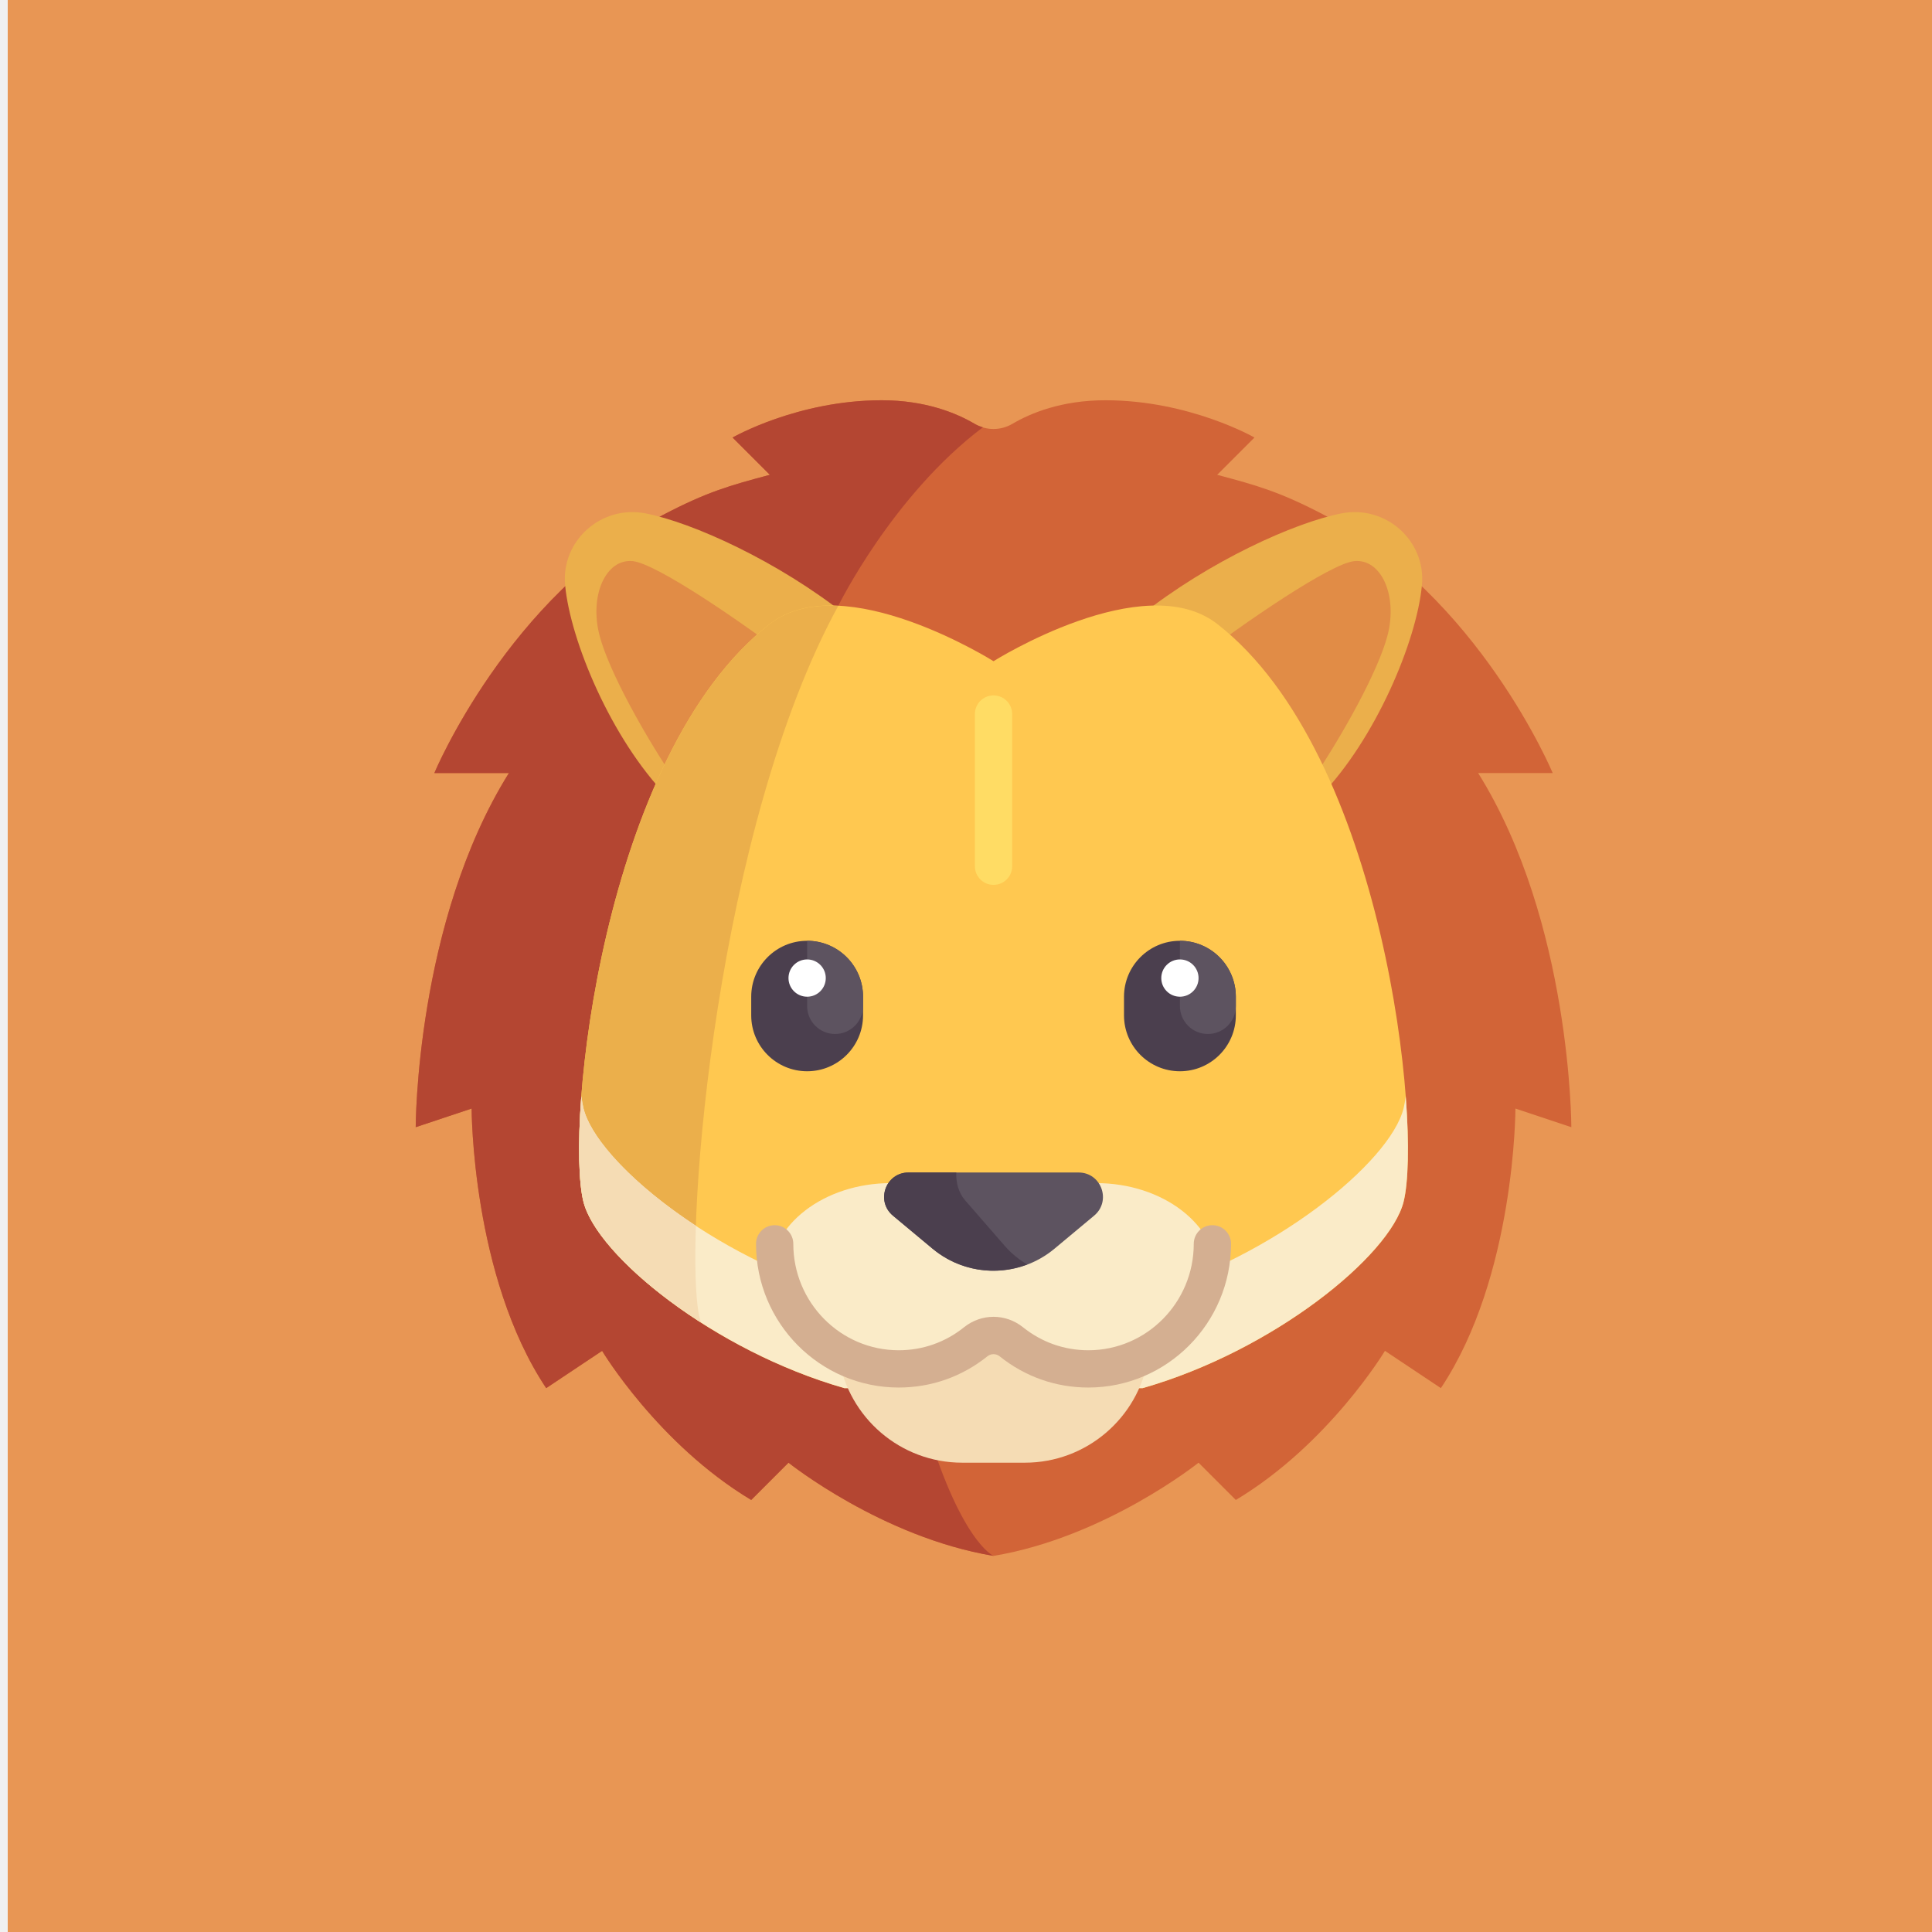
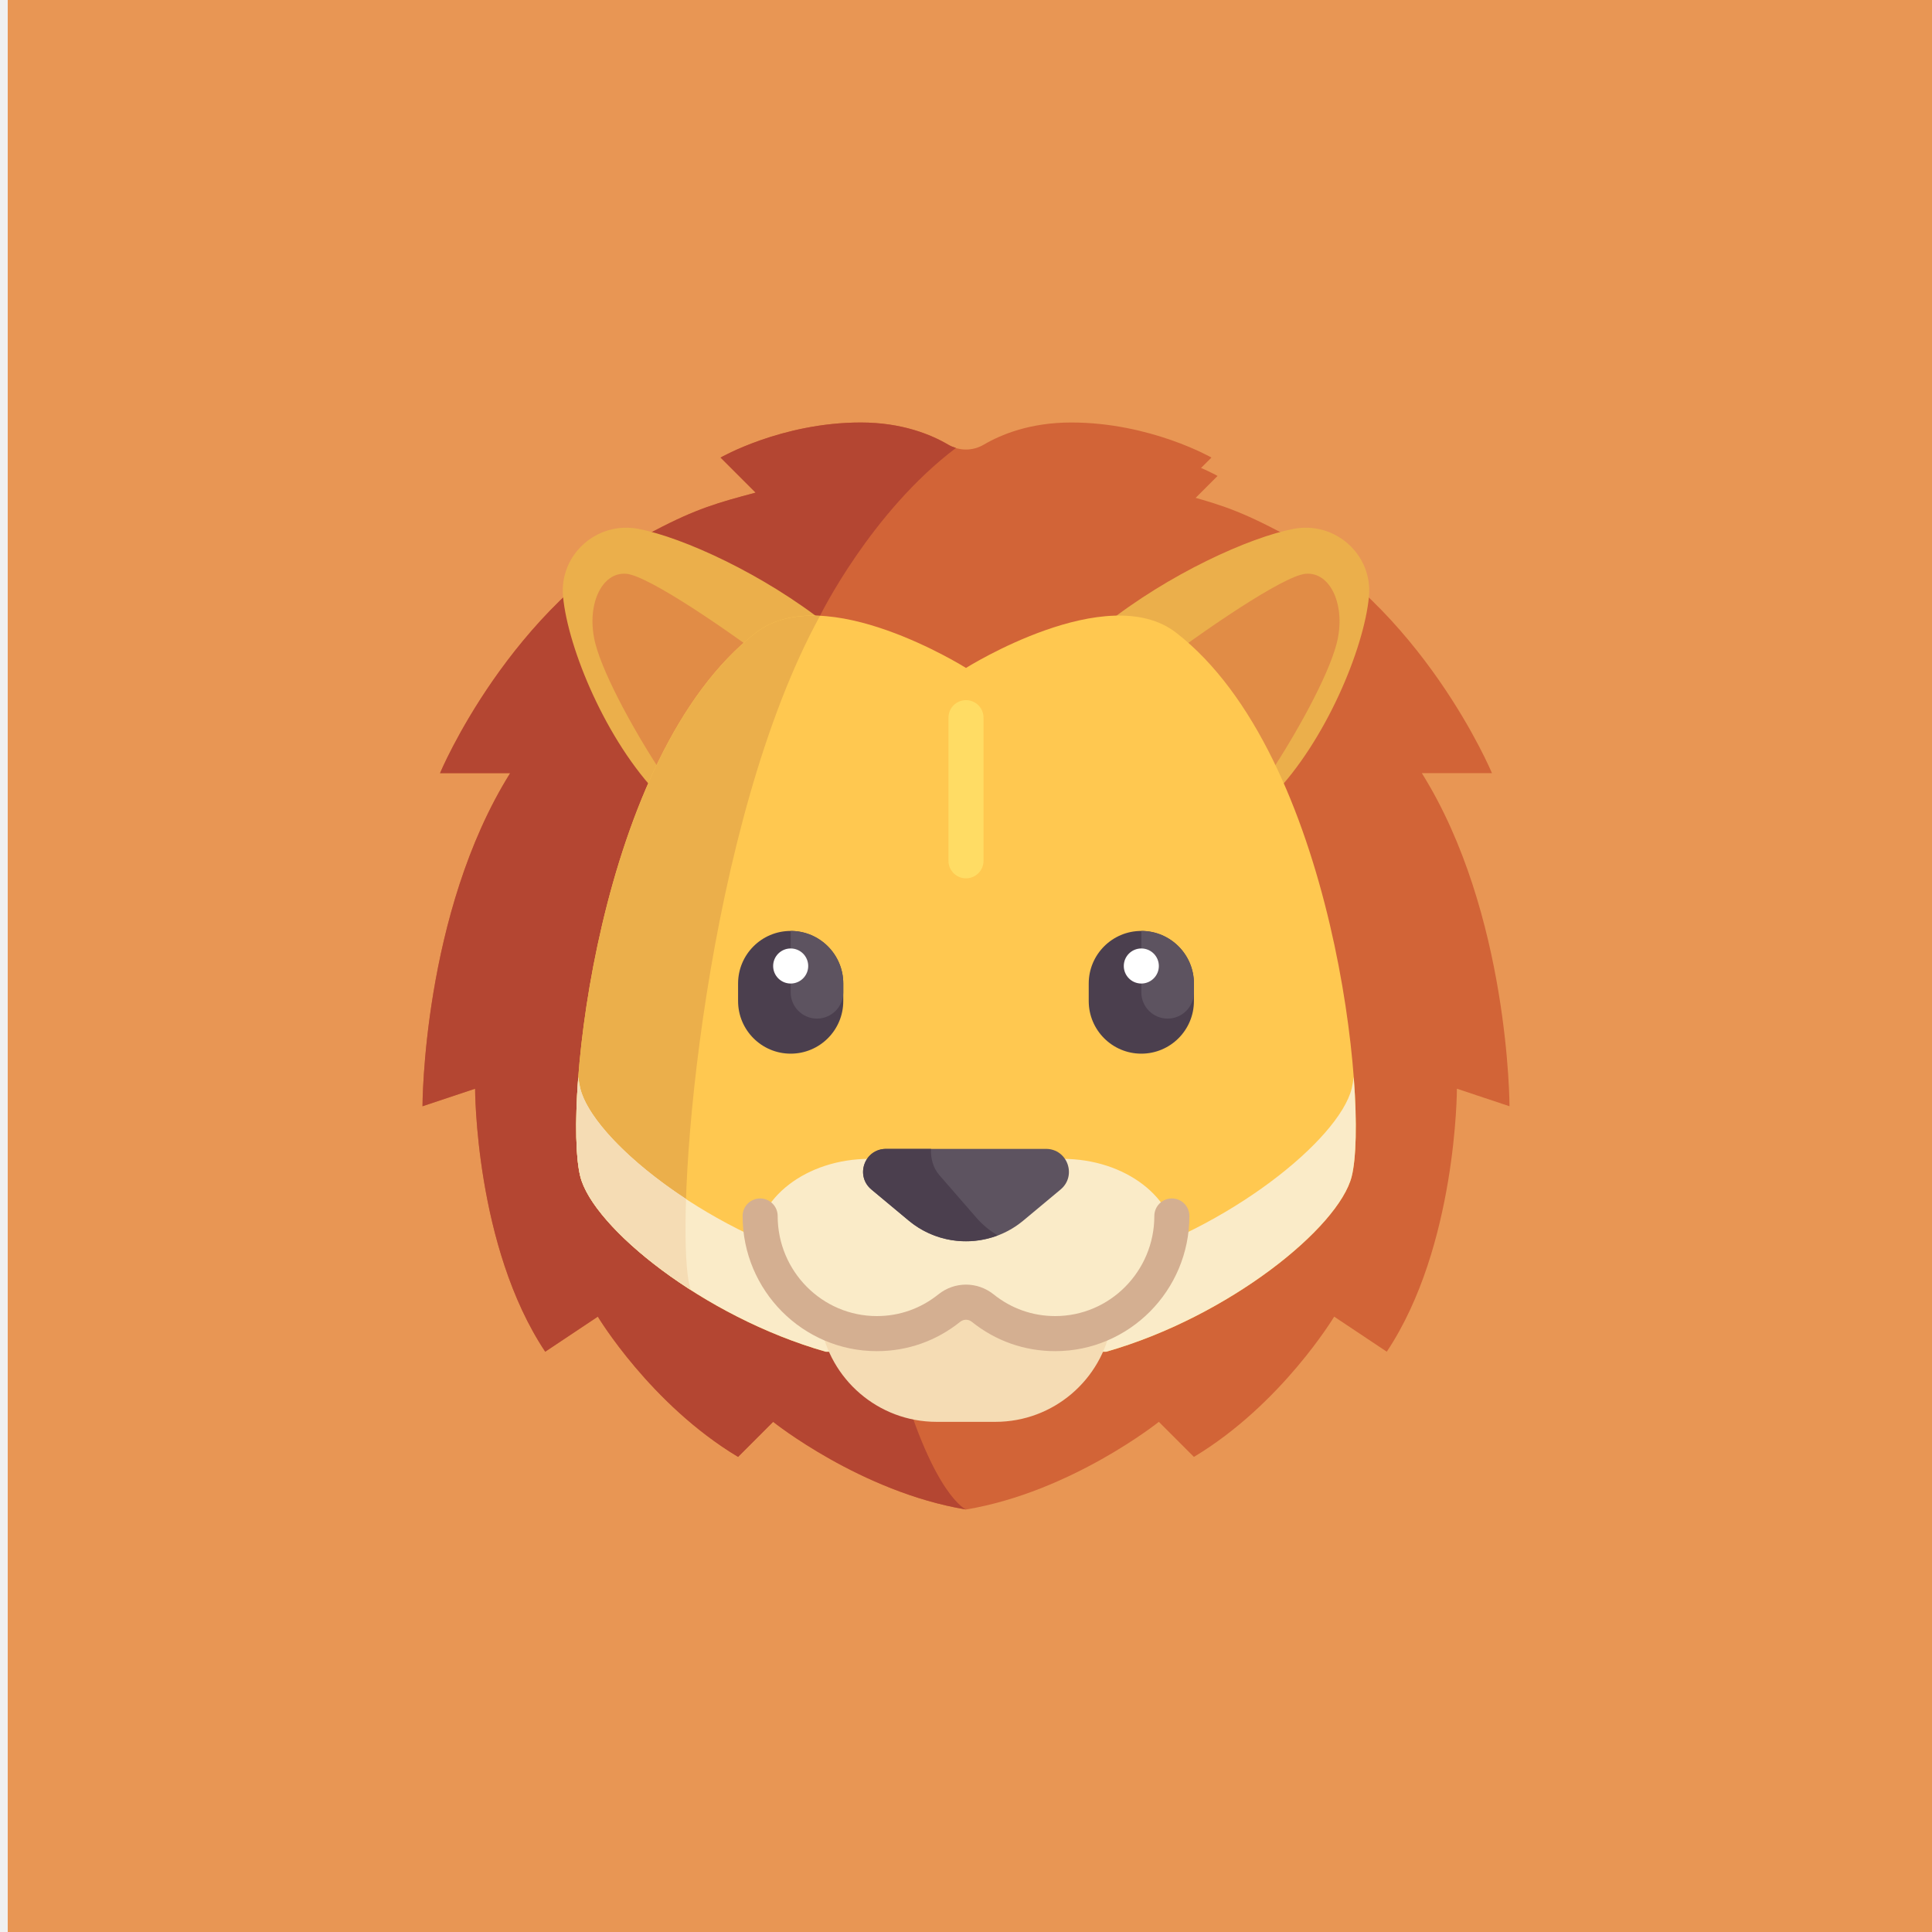
<svg xmlns="http://www.w3.org/2000/svg" xmlns:xlink="http://www.w3.org/1999/xlink" width="250" height="250">
  <defs>
-     <symbol id="svg_2" viewBox="0 0 512.001 512.001">
-       <path id="svg_1" d="m256.005,12.733c2.886,-0.001 5.772,-0.767 8.372,-2.298c7.998,-4.709 21.721,-10.435 41.17,-10.435c37.319,0 66.067,16.516 66.067,16.516l-16.516,16.516c17.752,4.734 27.871,7.57 47.369,17.786c68.569,35.927 101.276,114.343 101.276,114.343l-33.032,0c41.289,66.065 41.289,156.904 41.289,156.904l-24.774,-8.258c0,0 0,74.323 -33.032,123.871l-24.774,-16.516c0,0 -24.774,41.29 -66.065,66.065l-16.516,-16.516c0,0 -41.29,33.032 -90.839,41.29c-49.548,-8.258 -90.839,-41.29 -90.839,-41.29l-16.516,16.516c-41.29,-24.774 -66.065,-66.065 -66.065,-66.065l-24.774,16.516c-33.031,-49.548 -33.031,-123.871 -33.031,-123.871l-24.774,8.258c0,0 0,-90.839 41.29,-156.903l-33.032,0c0,0 32.707,-78.416 101.276,-114.343c19.498,-10.216 29.617,-13.052 47.369,-17.786l-16.516,-16.516c0,0 28.747,-16.516 66.067,-16.516c19.449,0 33.172,5.726 41.17,10.436c2.6,1.531 5.486,2.297 8.372,2.298" fill="#D26437" />
-       <path id="svg_6" d="m187.22,91.077c0,0 23.877,-48.754 64.061,-79.097c-1.255,-0.379 -2.491,-0.858 -3.657,-1.544c-7.997,-4.71 -21.72,-10.436 -41.169,-10.436c-37.319,0 -66.067,16.516 -66.067,16.516l16.516,16.516c-17.752,4.734 -27.871,7.57 -47.369,17.786c-68.569,35.927 -101.276,114.343 -101.276,114.343l33.032,0c-41.29,66.065 -41.29,156.904 -41.29,156.904l24.774,-8.258c0,0 0,74.323 33.032,123.871l24.774,-16.516c0,0 24.774,41.29 66.065,66.065l16.516,-16.516c0,0 41.29,33.032 90.839,41.29c0,-0.001 -59.871,-24.775 -68.781,-420.924l0,0z" fill="#B44632" />
-       <path id="svg_7" d="m410.232,50.111c19.546,-3.79 37.454,12.093 35.567,31.913c-2.343,24.606 -20.422,67.997 -45.196,93.546l-79.57,-80.086c30.489,-24.202 68.359,-41.332 89.199,-45.373z" fill="#EBAF4B" />
-       <path id="svg_8" d="m342.607,117.198c25.356,-19.382 62.841,-44.879 73.223,-45.922c11.932,-1.199 19.371,15.26 14.706,33.023c-4.05,15.422 -19.498,43.71 -34.876,66.296l-53.053,-53.397z" fill="#E18C46" />
-       <path id="svg_9" d="m101.77,50.111c-19.546,-3.79 -37.454,12.093 -35.567,31.913c2.343,24.606 20.422,67.997 45.196,93.546l79.57,-80.086c-30.489,-24.202 -68.359,-41.332 -89.199,-45.373z" fill="#EBAF4B" />
-       <path id="svg_11" d="m169.395,117.198c-25.356,-19.382 -62.841,-44.879 -73.223,-45.922c-11.932,-1.199 -19.371,15.26 -14.706,33.023c4.05,15.422 19.498,43.71 34.876,66.296l53.053,-53.397z" fill="#E18C46" />
-       <path id="svg_12" d="m355.098,99.097c-32.593,-25.35 -99.097,16.516 -99.097,16.516s-66.504,-41.866 -99.097,-16.516c-74.323,57.806 -90.839,222.968 -82.581,256c6.009,24.034 57.806,66.065 115.613,82.581l132.129,0c57.806,-16.516 109.604,-58.546 115.613,-82.581c8.258,-33.032 -8.258,-198.194 -82.58,-256z" fill="#FFC850" />
-       <path id="svg_13" d="m125.236,403.816c-6.343,-39.607 8.658,-215.343 61.984,-312.739c-11.211,-0.54 -21.899,1.473 -30.316,8.02c-74.323,57.806 -90.839,222.968 -82.581,256c3.617,14.469 23.889,35.439 52.017,53.458c-0.424,-1.611 -0.862,-3.229 -1.104,-4.739z" fill="#EBAF4B" />
-       <path id="svg_14" d="m437.678,313.701c-6.009,24.034 -57.806,66.065 -115.613,82.581l-132.129,0c-57.806,-16.516 -109.604,-58.546 -115.613,-82.581c-0.376,-1.501 -0.68,-3.363 -0.95,-5.388c-1.635,21.488 -1.146,38.401 0.95,46.784c6.009,24.034 57.806,66.065 115.613,82.581l132.129,0c57.806,-16.516 109.604,-58.546 115.613,-82.581c2.096,-8.383 2.585,-25.296 0.95,-46.784c-0.269,2.024 -0.574,3.886 -0.95,5.388z" fill="#FAEBC8" />
-       <path id="svg_15" d="m187.462,424.27c4.287,26.336 27.139,46.44 54.686,46.44l27.705,0c27.433,0 50.211,-19.938 54.633,-46.113l-68.48,-11.693l-68.544,11.366z" fill="#F5DCB4" />
-       <path id="svg_16" d="m301.42,346.839c-19.155,0 -35.92,7.742 -45.419,19.356c-9.499,-11.614 -26.265,-19.356 -45.419,-19.356c-29.645,0 -53.677,18.486 -53.677,41.29s24.032,41.29 53.677,41.29c19.155,0 35.92,-7.742 45.419,-19.356c9.499,11.614 26.265,19.356 45.419,19.356c29.645,0 53.677,-18.486 53.677,-41.29s-24.031,-41.29 -53.677,-41.29z" fill="#FAEBC8" />
-       <path id="svg_17" d="m298.017,437.411c-14.427,0 -28.016,-4.782 -39.298,-13.827c-1.597,-1.282 -3.831,-1.282 -5.444,0c-11.274,9.044 -24.863,13.827 -39.29,13.827c-34.855,0 -63.21,-28.56 -63.21,-63.665c0,-4.56 3.694,-8.258 8.258,-8.258s8.258,3.698 8.258,8.258c0,26 20.944,47.149 46.694,47.149c10.629,0 20.645,-3.524 28.96,-10.198c7.694,-6.161 18.427,-6.161 26.105,0c8.323,6.673 18.339,10.198 28.968,10.198c25.75,0 46.694,-21.149 46.694,-47.149c0,-4.56 3.694,-8.258 8.258,-8.258s8.258,3.698 8.258,8.258c-0.001,35.105 -28.356,63.665 -63.211,63.665z" fill="#D4AF91" />
-       <path id="svg_18" d="m211.445,361.269l17.541,14.625c15.648,13.046 38.383,13.046 54.03,0l17.541,-14.624c7.771,-6.479 3.24,-19.128 -6.877,-19.128c-22.403,0 -52.954,0 -75.358,-0.001c-10.117,-0 -14.648,12.649 -6.877,19.128z" fill="#5D5360" />
-       <path id="svg_19" d="m256.001,214.71c-4.565,0 -8.258,-3.698 -8.258,-8.258l0,-67.419c0,-4.56 3.694,-8.258 8.258,-8.258s8.258,3.698 8.258,8.258l0,67.419c0,4.56 -3.693,8.258 -8.258,8.258z" fill="#FFDC64" />
-       <path id="svg_20" d="m173.42,297.29l0,0c-13.682,0 -24.774,-11.092 -24.774,-24.774l0,-8.258c0,-13.682 11.092,-24.774 24.774,-24.774l0,0c13.682,0 24.774,11.092 24.774,24.774l0,8.258c0.001,13.683 -11.091,24.774 -24.774,24.774z" fill="#4B3F4E" />
-       <path id="svg_21" d="m173.42,239.484l0,28.903c0,6.841 5.546,12.387 12.387,12.387c6.841,0 12.387,-5.546 12.387,-12.387l0,-4.129c0.001,-13.682 -11.091,-24.774 -24.774,-24.774z" fill="#5D5360" />
-       <circle id="svg_22" cx="173.421" cy="256" r="8.258" fill="#FFFFFF" />
-       <path id="svg_23" d="m338.582,297.29l0,0c-13.682,0 -24.774,-11.092 -24.774,-24.774l0,-8.258c0,-13.682 11.092,-24.774 24.774,-24.774l0,0c13.682,0 24.774,11.092 24.774,24.774l0,8.258c0,13.683 -11.092,24.774 -24.774,24.774z" fill="#4B3F4E" />
-       <path id="svg_24" d="m338.582,239.484l0,28.903c0,6.841 5.546,12.387 12.387,12.387s12.387,-5.546 12.387,-12.387l0,-4.129c0,-13.682 -11.092,-24.774 -24.774,-24.774z" fill="#5D5360" />
-       <circle id="svg_25" cx="338.581" cy="256" r="8.258" fill="#FFFFFF" />
-       <path id="svg_26" d="m260.953,374.633l-17.542,-20.173c-2.924,-3.363 -4.101,-7.929 -3.9,-12.319c-7.473,0 -14.69,0 -21.189,0c-10.117,0 -14.648,12.649 -6.878,19.128l17.541,14.625c11.942,9.957 27.993,12.257 41.891,7.016c-3.49,-2.142 -6.867,-4.763 -9.923,-8.277z" fill="#4B3F4E" />
-       <path id="svg_27" d="m74.324,313.701c-0.376,-1.501 -0.68,-3.363 -0.95,-5.388c-1.635,21.488 -1.146,38.401 0.95,46.784c3.617,14.469 23.889,35.438 52.017,53.458c-0.424,-1.611 -0.862,-3.229 -1.104,-4.739c-1.26,-7.866 -1.661,-21.163 -1.104,-38.088c-26.974,-17.692 -46.288,-37.94 -49.809,-52.027z" fill="#F5DCB4" />
+     <symbol viewBox="0 0 512.001 512.001" id="svg_2">
+       <path fill="#D26437" d="m256.005,12.733c2.886,-0.001 5.772,-0.767 8.372,-2.298c7.998,-4.709 21.721,-10.435 41.17,-10.435c37.319,0 66.067,16.516 66.067,16.516l-16.516,16.516c17.752,4.734 27.871,7.57 47.369,17.786c68.569,35.927 101.276,114.343 101.276,114.343l-33.032,0c41.289,66.065 41.289,156.904 41.289,156.904l-24.774,-8.258c0,0 0,74.323 -33.032,123.871l-24.774,-16.516c0,0 -24.774,41.29 -66.065,66.065l-16.516,-16.516c0,0 -41.29,33.032 -90.839,41.29c-49.548,-8.258 -90.839,-41.29 -90.839,-41.29l-16.516,16.516c-41.29,-24.774 -66.065,-66.065 -66.065,-66.065l-24.774,16.516c-33.031,-49.548 -33.031,-123.871 -33.031,-123.871l-24.774,8.258c0,0 0,-90.839 41.29,-156.903l-33.032,0c0,0 32.707,-78.416 101.276,-114.343c19.498,-10.216 29.617,-13.052 47.369,-17.786l-16.516,-16.516c0,0 28.747,-16.516 66.067,-16.516c19.449,0 33.172,5.726 41.17,10.436c2.6,1.531 5.486,2.297 8.372,2.298" id="svg_1" />
+       <path fill="#B44632" d="m187.22,91.077c0,0 23.877,-48.754 64.061,-79.097c-1.255,-0.379 -2.491,-0.858 -3.657,-1.544c-7.997,-4.71 -21.72,-10.436 -41.169,-10.436c-37.319,0 -66.067,16.516 -66.067,16.516l16.516,16.516c-17.752,4.734 -27.871,7.57 -47.369,17.786c-68.569,35.927 -101.276,114.343 -101.276,114.343l33.032,0c-41.29,66.065 -41.29,156.904 -41.29,156.904l24.774,-8.258c0,0 0,74.323 33.032,123.871l24.774,-16.516c0,0 24.774,41.29 66.065,66.065l16.516,-16.516c0,0 41.29,33.032 90.839,41.29c0,-0.001 -59.871,-24.775 -68.781,-420.924l0,0l0,-0z" id="svg_6" />
+       <path fill="#EBAF4B" d="m410.232,50.111c19.546,-3.79 37.454,12.093 35.567,31.913c-2.343,24.606 -20.422,67.997 -45.196,93.546l-79.57,-80.086c30.489,-24.202 68.359,-41.332 89.199,-45.373z" id="svg_7" />
+       <path fill="#E18C46" d="m342.607,117.198c25.356,-19.382 62.841,-44.879 73.223,-45.922c11.932,-1.199 19.371,15.26 14.706,33.023c-4.05,15.422 -19.498,43.71 -34.876,66.296l-53.053,-53.397z" id="svg_8" />
+       <path fill="#EBAF4B" d="m101.77,50.111c-19.546,-3.79 -37.454,12.093 -35.567,31.913c2.343,24.606 20.422,67.997 45.196,93.546l79.57,-80.086c-30.489,-24.202 -68.359,-41.332 -89.199,-45.373z" id="svg_9" />
+       <path fill="#E18C46" d="m169.395,117.198c-25.356,-19.382 -62.841,-44.879 -73.223,-45.922c-11.932,-1.199 -19.371,15.26 -14.706,33.023c4.05,15.422 19.498,43.71 34.876,66.296l53.053,-53.397z" id="svg_11" />
+       <path fill="#FFC850" d="m355.098,99.097c-32.593,-25.35 -99.097,16.516 -99.097,16.516s-66.504,-41.866 -99.097,-16.516c-74.323,57.806 -90.839,222.968 -82.581,256c6.009,24.034 57.806,66.065 115.613,82.581l132.129,0c57.806,-16.516 109.604,-58.546 115.613,-82.581c8.258,-33.032 -8.258,-198.194 -82.58,-256z" id="svg_12" />
+       <path fill="#EBAF4B" d="m125.236,403.816c-6.343,-39.607 8.658,-215.343 61.984,-312.739c-11.211,-0.54 -21.899,1.473 -30.316,8.02c-74.323,57.806 -90.839,222.968 -82.581,256c3.617,14.469 23.889,35.439 52.017,53.458c-0.424,-1.611 -0.862,-3.229 -1.104,-4.739z" id="svg_13" />
+       <path fill="#FAEBC8" d="m437.678,313.701c-6.009,24.034 -57.806,66.065 -115.613,82.581l-132.129,0c-57.806,-16.516 -109.604,-58.546 -115.613,-82.581c-0.376,-1.501 -0.68,-3.363 -0.95,-5.388c-1.635,21.488 -1.146,38.401 0.95,46.784c6.009,24.034 57.806,66.065 115.613,82.581l132.129,0c57.806,-16.516 109.604,-58.546 115.613,-82.581c2.096,-8.383 2.585,-25.296 0.95,-46.784c-0.269,2.024 -0.574,3.886 -0.95,5.388z" id="svg_14" />
+       <path fill="#F5DCB4" d="m187.462,424.27c4.287,26.336 27.139,46.44 54.686,46.44l27.705,0c27.433,0 50.211,-19.938 54.633,-46.113l-68.48,-11.693l-68.544,11.366z" id="svg_15" />
+       <path fill="#FAEBC8" d="m301.42,346.839c-19.155,0 -35.92,7.742 -45.419,19.356c-9.499,-11.614 -26.265,-19.356 -45.419,-19.356c-29.645,0 -53.677,18.486 -53.677,41.29s24.032,41.29 53.677,41.29c19.155,0 35.92,-7.742 45.419,-19.356c9.499,11.614 26.265,19.356 45.419,19.356c29.645,0 53.677,-18.486 53.677,-41.29s-24.031,-41.29 -53.677,-41.29z" id="svg_16" />
+       <path fill="#D4AF91" d="m298.017,437.411c-14.427,0 -28.016,-4.782 -39.298,-13.827c-1.597,-1.282 -3.831,-1.282 -5.444,0c-11.274,9.044 -24.863,13.827 -39.29,13.827c-34.855,0 -63.21,-28.56 -63.21,-63.665c0,-4.56 3.694,-8.258 8.258,-8.258s8.258,3.698 8.258,8.258c0,26 20.944,47.149 46.694,47.149c10.629,0 20.645,-3.524 28.96,-10.198c7.694,-6.161 18.427,-6.161 26.105,0c8.323,6.673 18.339,10.198 28.968,10.198c25.75,0 46.694,-21.149 46.694,-47.149c0,-4.56 3.694,-8.258 8.258,-8.258s8.258,3.698 8.258,8.258c-0.001,35.105 -28.356,63.665 -63.211,63.665z" id="svg_17" />
+       <path fill="#5D5360" d="m211.445,361.269l17.541,14.625c15.648,13.046 38.383,13.046 54.03,0l17.541,-14.624c7.771,-6.479 3.24,-19.128 -6.877,-19.128c-22.403,0 -52.954,0 -75.358,-0.001c-10.117,-0 -14.648,12.649 -6.877,19.128z" id="svg_18" />
+       <path fill="#FFDC64" d="m256.001,214.71c-4.565,0 -8.258,-3.698 -8.258,-8.258l0,-67.419c0,-4.56 3.694,-8.258 8.258,-8.258s8.258,3.698 8.258,8.258l0,67.419c0,4.56 -3.693,8.258 -8.258,8.258z" id="svg_19" />
+       <path fill="#4B3F4E" d="m173.42,297.29l0,0c-13.682,0 -24.774,-11.092 -24.774,-24.774l0,-8.258c0,-13.682 11.092,-24.774 24.774,-24.774l0,0c13.682,0 24.774,11.092 24.774,24.774l0,8.258c0.001,13.683 -11.091,24.774 -24.774,24.774z" id="svg_20" />
+       <path fill="#5D5360" d="m173.42,239.484l0,28.903c0,6.841 5.546,12.387 12.387,12.387c6.841,0 12.387,-5.546 12.387,-12.387l0,-4.129c0.001,-13.682 -11.091,-24.774 -24.774,-24.774z" id="svg_21" />
+       <circle fill="#FFFFFF" r="8.258" cy="256" cx="173.421" id="svg_22" />
+       <path fill="#4B3F4E" d="m338.582,297.29l0,0c-13.682,0 -24.774,-11.092 -24.774,-24.774l0,-8.258c0,-13.682 11.092,-24.774 24.774,-24.774l0,0c13.682,0 24.774,11.092 24.774,24.774l0,8.258c0,13.683 -11.092,24.774 -24.774,24.774z" id="svg_23" />
+       <path fill="#5D5360" d="m338.582,239.484l0,28.903c0,6.841 5.546,12.387 12.387,12.387s12.387,-5.546 12.387,-12.387l0,-4.129c0,-13.682 -11.092,-24.774 -24.774,-24.774z" id="svg_24" />
+       <circle fill="#FFFFFF" r="8.258" cy="256" cx="338.581" id="svg_25" />
+       <path fill="#4B3F4E" d="m260.953,374.633l-17.542,-20.173c-2.924,-3.363 -4.101,-7.929 -3.9,-12.319c-7.473,0 -14.69,0 -21.189,0c-10.117,0 -14.648,12.649 -6.878,19.128l17.541,14.625c11.942,9.957 27.993,12.257 41.891,7.016c-3.49,-2.142 -6.867,-4.763 -9.923,-8.277z" id="svg_26" />
+       <path fill="#F5DCB4" d="m74.324,313.701c-0.376,-1.501 -0.68,-3.363 -0.95,-5.388c-1.635,21.488 -1.146,38.401 0.95,46.784c3.617,14.469 23.889,35.438 52.017,53.458c-0.424,-1.611 -0.862,-3.229 -1.104,-4.739c-1.26,-7.866 -1.661,-21.163 -1.104,-38.088c-26.974,-17.692 -46.288,-37.94 -49.809,-52.027z" id="svg_27" />
      <g id="svg_28" />
      <g id="svg_29" />
      <g id="svg_30" />
      <g id="svg_31" />
      <g id="svg_32" />
      <g id="svg_33" />
      <g id="svg_34" />
      <g id="svg_35" />
      <g id="svg_36" />
      <g id="svg_37" />
      <g id="svg_38" />
      <g id="svg_39" />
      <g id="svg_40" />
      <g id="svg_41" />
      <g id="svg_42" />
    </symbol>
  </defs>
  <g>
-     <rect y="0" stroke="#000000" fill="#e89654" stroke-width="0" x="1" width="250" height="251" id="svg_5" />
-     <use id="svg_3" xlink:href="#svg_2" transform="matrix(0.495807 0 0 0.495807 -232.664 -204.815)" y="529.241" x="605.578" />
+     <rect id="svg_5" height="251" width="250" x="1" stroke-width="0" fill="#e89654" stroke="#000000" y="0" />
+     <use x="605.578" y="529.241" transform="matrix(0.495807 0 0 0.495807 -232.664 -204.815)" xlink:href="#svg_2" id="svg_3" />
    <g id="svg_4" />
    <g id="svg_10" />
-     <use id="svg_43" xlink:href="#svg_2" transform="matrix(0.598156 0 0 0.598156 -294.438 -284.776)" y="562.677" x="582.173" />
+     <use x="583.841" y="551.902" transform="matrix(0.562631 0 0 0.562631 -273.816 -255.846)" xlink:href="#svg_2" id="svg_43" />
  </g>
</svg>
